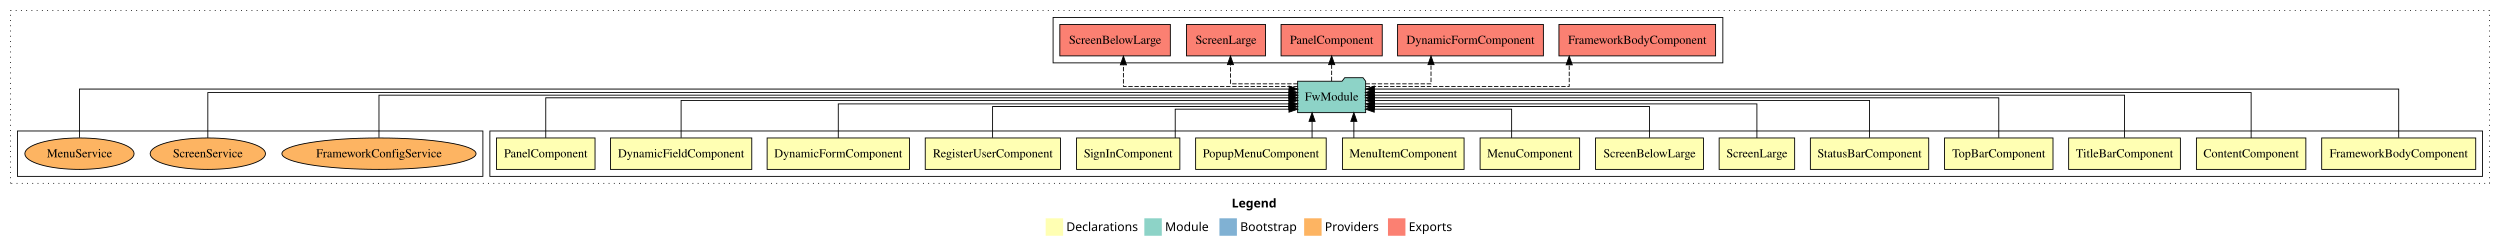
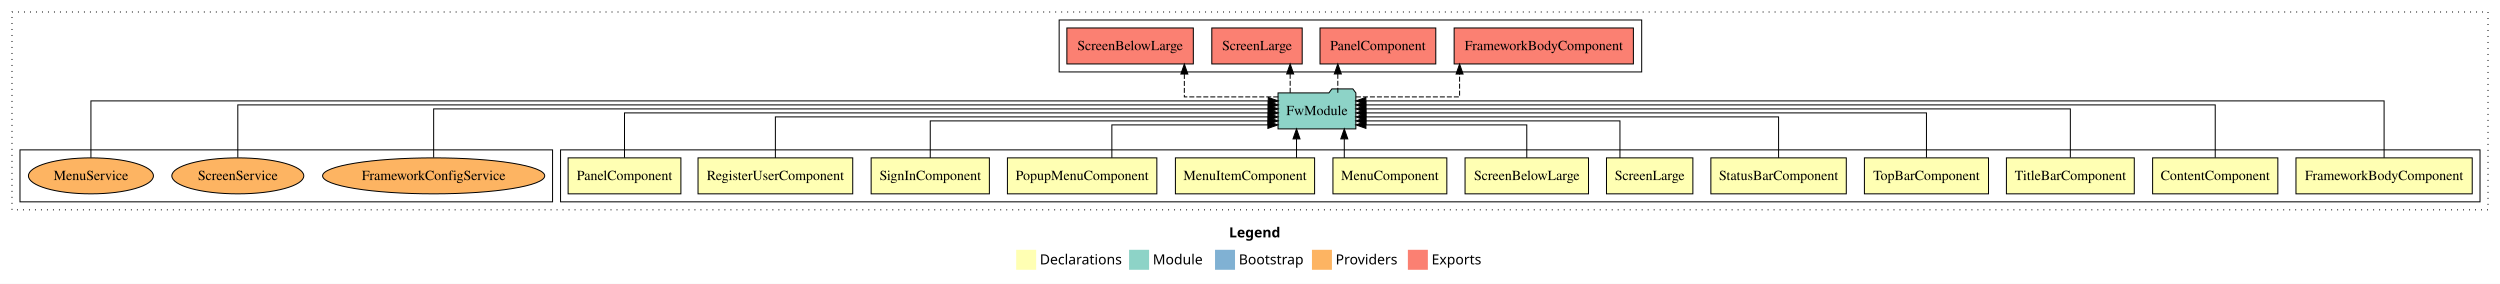
- <svg xmlns="http://www.w3.org/2000/svg" width="2863pt" height="284pt" viewBox="0.00 0.00 2863.00 284.00">
+ <svg xmlns="http://www.w3.org/2000/svg" width="2502pt" height="284pt" viewBox="0.00 0.00 2502.00 284.00">
  <g id="graph0" class="graph" transform="scale(1 1) rotate(0) translate(4 280)">
-     <polygon fill="#ffffff" stroke="transparent" points="-4,4 -4,-280 2859,-280 2859,4 -4,4" />
-     <text text-anchor="start" x="1406.509" y="-42.4" font-family="sans-serif" font-weight="bold" font-size="14.00" fill="#000000">Legend</text>
-     <polygon fill="#ffffb3" stroke="transparent" points="1193.5,-10 1193.5,-30 1213.5,-30 1213.5,-10 1193.5,-10" />
-     <text text-anchor="start" x="1217.129" y="-15.4" font-family="sans-serif" font-size="14.00" fill="#000000">  Declarations</text>
-     <polygon fill="#8dd3c7" stroke="transparent" points="1306.5,-10 1306.5,-30 1326.5,-30 1326.5,-10 1306.5,-10" />
-     <text text-anchor="start" x="1330.225" y="-15.4" font-family="sans-serif" font-size="14.00" fill="#000000">  Module</text>
-     <polygon fill="#80b1d3" stroke="transparent" points="1392.5,-10 1392.5,-30 1412.5,-30 1412.5,-10 1392.5,-10" />
-     <text text-anchor="start" x="1416.281" y="-15.4" font-family="sans-serif" font-size="14.00" fill="#000000">  Bootstrap</text>
-     <polygon fill="#fdb462" stroke="transparent" points="1489.5,-10 1489.5,-30 1509.5,-30 1509.5,-10 1489.5,-10" />
-     <text text-anchor="start" x="1513.173" y="-15.4" font-family="sans-serif" font-size="14.00" fill="#000000">  Providers</text>
-     <polygon fill="#fb8072" stroke="transparent" points="1585.5,-10 1585.5,-30 1605.5,-30 1605.5,-10 1585.5,-10" />
-     <text text-anchor="start" x="1609.226" y="-15.4" font-family="sans-serif" font-size="14.00" fill="#000000">  Exports</text>
+     <polygon fill="#ffffff" stroke="transparent" points="-4,4 -4,-280 2498,-280 2498,4 -4,4" />
+     <text text-anchor="start" x="1226.009" y="-42.4" font-family="sans-serif" font-weight="bold" font-size="14.00" fill="#000000">Legend</text>
+     <polygon fill="#ffffb3" stroke="transparent" points="1013,-10 1013,-30 1033,-30 1033,-10 1013,-10" />
+     <text text-anchor="start" x="1036.629" y="-15.4" font-family="sans-serif" font-size="14.00" fill="#000000">  Declarations</text>
+     <polygon fill="#8dd3c7" stroke="transparent" points="1126,-10 1126,-30 1146,-30 1146,-10 1126,-10" />
+     <text text-anchor="start" x="1149.725" y="-15.4" font-family="sans-serif" font-size="14.00" fill="#000000">  Module</text>
+     <polygon fill="#80b1d3" stroke="transparent" points="1212,-10 1212,-30 1232,-30 1232,-10 1212,-10" />
+     <text text-anchor="start" x="1235.781" y="-15.4" font-family="sans-serif" font-size="14.00" fill="#000000">  Bootstrap</text>
+     <polygon fill="#fdb462" stroke="transparent" points="1309,-10 1309,-30 1329,-30 1329,-10 1309,-10" />
+     <text text-anchor="start" x="1332.673" y="-15.4" font-family="sans-serif" font-size="14.00" fill="#000000">  Providers</text>
+     <polygon fill="#fb8072" stroke="transparent" points="1405,-10 1405,-30 1425,-30 1425,-10 1405,-10" />
+     <text text-anchor="start" x="1428.726" y="-15.4" font-family="sans-serif" font-size="14.00" fill="#000000">  Exports</text>
    <g id="clust1" class="cluster">
-       <polygon fill="none" stroke="#000000" stroke-dasharray="1,5" points="8,-70 8,-268 2847,-268 2847,-70 8,-70" />
+       <polygon fill="none" stroke="#000000" stroke-dasharray="1,5" points="8,-70 8,-268 2486,-268 2486,-70 8,-70" />
    </g>
    <g id="clust2" class="cluster">
-       <polygon fill="none" stroke="#000000" points="557,-78 557,-130 2839,-130 2839,-78 557,-78" />
+       <polygon fill="none" stroke="#000000" points="557,-78 557,-130 2478,-130 2478,-78 557,-78" />
+     </g>
+     <g id="clust17" class="cluster">
+       <polygon fill="none" stroke="#000000" points="1056,-208 1056,-260 1639,-260 1639,-208 1056,-208" />
    </g>
    <g id="clust19" class="cluster">
-       <polygon fill="none" stroke="#000000" points="1202,-208 1202,-260 1969,-260 1969,-208 1202,-208" />
-     </g>
-     <g id="clust21" class="cluster">
      <polygon fill="none" stroke="#000000" points="16,-78 16,-130 549,-130 549,-78 16,-78" />
    </g>
    <g id="node1" class="node">
-       <polygon fill="#ffffb3" stroke="#000000" points="2831.199,-122 2654.801,-122 2654.801,-86 2831.199,-86 2831.199,-122" />
-       <text text-anchor="middle" x="2743" y="-99.8" font-family="Times,serif" font-size="14.00" fill="#000000">FrameworkBodyComponent</text>
+       <polygon fill="#ffffb3" stroke="#000000" points="2470.199,-122 2293.801,-122 2293.801,-86 2470.199,-86 2470.199,-122" />
+       <text text-anchor="middle" x="2382" y="-99.8" font-family="Times,serif" font-size="14.00" fill="#000000">FrameworkBodyComponent</text>
    </g>
-     <g id="node16" class="node">
-       <polygon fill="#8dd3c7" stroke="#000000" points="1559.94,-187 1556.94,-191 1535.94,-191 1532.94,-187 1482.06,-187 1482.06,-151 1559.94,-151 1559.94,-187" />
-       <text text-anchor="middle" x="1521" y="-164.8" font-family="Times,serif" font-size="14.00" fill="#000000">FwModule</text>
+     <g id="node14" class="node">
+       <polygon fill="#8dd3c7" stroke="#000000" points="1352.94,-187 1349.94,-191 1328.94,-191 1325.94,-187 1275.06,-187 1275.06,-151 1352.94,-151 1352.94,-187" />
+       <text text-anchor="middle" x="1314" y="-164.8" font-family="Times,serif" font-size="14.00" fill="#000000">FwModule</text>
    </g>
    <g id="edge1" class="edge">
-       <path fill="none" stroke="#000000" d="M2743,-122.292C2743,-144.206 2743,-178 2743,-178 2743,-178 1569.931,-178 1569.931,-178" />
-       <polygon fill="#000000" stroke="#000000" points="1569.932,-174.5 1559.931,-178 1569.931,-181.5 1569.932,-174.5" />
+       <path fill="none" stroke="#000000" d="M2382,-122.155C2382,-144.352 2382,-179 2382,-179 2382,-179 1362.959,-179 1362.959,-179" />
+       <polygon fill="#000000" stroke="#000000" points="1362.959,-175.5 1352.959,-179 1362.959,-182.5 1362.959,-175.5" />
    </g>
    <g id="node2" class="node">
-       <polygon fill="#ffffb3" stroke="#000000" points="2636.665,-122 2511.335,-122 2511.335,-86 2636.665,-86 2636.665,-122" />
-       <text text-anchor="middle" x="2574" y="-99.8" font-family="Times,serif" font-size="14.00" fill="#000000">ContentComponent</text>
+       <polygon fill="#ffffb3" stroke="#000000" points="2275.665,-122 2150.335,-122 2150.335,-86 2275.665,-86 2275.665,-122" />
+       <text text-anchor="middle" x="2213" y="-99.8" font-family="Times,serif" font-size="14.00" fill="#000000">ContentComponent</text>
    </g>
    <g id="edge2" class="edge">
-       <path fill="none" stroke="#000000" d="M2574,-122.027C2574,-142.767 2574,-174 2574,-174 2574,-174 1569.726,-174 1569.726,-174" />
-       <polygon fill="#000000" stroke="#000000" points="1569.726,-170.5 1559.726,-174 1569.726,-177.5 1569.726,-170.5" />
+       <path fill="none" stroke="#000000" d="M2213,-122.284C2213,-143.321 2213,-175 2213,-175 2213,-175 1362.918,-175 1362.918,-175" />
+       <polygon fill="#000000" stroke="#000000" points="1362.918,-171.5 1352.918,-175 1362.917,-178.5 1362.918,-171.5" />
    </g>
    <g id="node3" class="node">
-       <polygon fill="#ffffb3" stroke="#000000" points="2492.983,-122 2365.017,-122 2365.017,-86 2492.983,-86 2492.983,-122" />
-       <text text-anchor="middle" x="2429" y="-99.8" font-family="Times,serif" font-size="14.00" fill="#000000">TitleBarComponent</text>
+       <polygon fill="#ffffb3" stroke="#000000" points="2131.983,-122 2004.017,-122 2004.017,-86 2131.983,-86 2131.983,-122" />
+       <text text-anchor="middle" x="2068" y="-99.8" font-family="Times,serif" font-size="14.00" fill="#000000">TitleBarComponent</text>
    </g>
    <g id="edge3" class="edge">
-       <path fill="none" stroke="#000000" d="M2429,-122.308C2429,-142.145 2429,-171 2429,-171 2429,-171 1569.725,-171 1569.725,-171" />
-       <polygon fill="#000000" stroke="#000000" points="1569.725,-167.5 1559.725,-171 1569.725,-174.5 1569.725,-167.5" />
+       <path fill="none" stroke="#000000" d="M2068,-122.308C2068,-142.145 2068,-171 2068,-171 2068,-171 1362.951,-171 1362.951,-171" />
+       <polygon fill="#000000" stroke="#000000" points="1362.951,-167.5 1352.951,-171 1362.95,-174.5 1362.951,-167.5" />
    </g>
    <g id="node4" class="node">
-       <polygon fill="#ffffb3" stroke="#000000" points="2347.097,-122 2222.903,-122 2222.903,-86 2347.097,-86 2347.097,-122" />
-       <text text-anchor="middle" x="2285" y="-99.8" font-family="Times,serif" font-size="14.00" fill="#000000">TopBarComponent</text>
+       <polygon fill="#ffffb3" stroke="#000000" points="1986.097,-122 1861.903,-122 1861.903,-86 1986.097,-86 1986.097,-122" />
+       <text text-anchor="middle" x="1924" y="-99.8" font-family="Times,serif" font-size="14.00" fill="#000000">TopBarComponent</text>
    </g>
    <g id="edge4" class="edge">
-       <path fill="none" stroke="#000000" d="M2285,-122.169C2285,-141.09 2285,-168 2285,-168 2285,-168 1569.937,-168 1569.937,-168" />
-       <polygon fill="#000000" stroke="#000000" points="1569.937,-164.5 1559.937,-168 1569.937,-171.5 1569.937,-164.5" />
+       <path fill="none" stroke="#000000" d="M1924,-122.222C1924,-140.828 1924,-167 1924,-167 1924,-167 1363.086,-167 1363.086,-167" />
+       <polygon fill="#000000" stroke="#000000" points="1363.086,-163.5 1353.086,-167 1363.086,-170.5 1363.086,-163.5" />
    </g>
    <g id="node5" class="node">
-       <polygon fill="#ffffb3" stroke="#000000" points="2204.767,-122 2069.233,-122 2069.233,-86 2204.767,-86 2204.767,-122" />
-       <text text-anchor="middle" x="2137" y="-99.8" font-family="Times,serif" font-size="14.00" fill="#000000">StatusBarComponent</text>
+       <polygon fill="#ffffb3" stroke="#000000" points="1843.767,-122 1708.233,-122 1708.233,-86 1843.767,-86 1843.767,-122" />
+       <text text-anchor="middle" x="1776" y="-99.8" font-family="Times,serif" font-size="14.00" fill="#000000">StatusBarComponent</text>
    </g>
    <g id="edge5" class="edge">
-       <path fill="none" stroke="#000000" d="M2137,-122.302C2137,-140.27 2137,-165 2137,-165 2137,-165 1570.001,-165 1570.001,-165" />
-       <polygon fill="#000000" stroke="#000000" points="1570.001,-161.5 1560.001,-165 1570.001,-168.5 1570.001,-161.5" />
+       <path fill="none" stroke="#000000" d="M1776,-122.022C1776,-139.373 1776,-163 1776,-163 1776,-163 1362.992,-163 1362.992,-163" />
+       <polygon fill="#000000" stroke="#000000" points="1362.992,-159.5 1352.992,-163 1362.992,-166.5 1362.992,-159.5" />
    </g>
    <g id="node6" class="node">
-       <polygon fill="#ffffb3" stroke="#000000" points="2051.23,-122 1964.77,-122 1964.77,-86 2051.23,-86 2051.23,-122" />
-       <text text-anchor="middle" x="2008" y="-99.8" font-family="Times,serif" font-size="14.00" fill="#000000">ScreenLarge</text>
+       <polygon fill="#ffffb3" stroke="#000000" points="1690.23,-122 1603.77,-122 1603.77,-86 1690.23,-86 1690.23,-122" />
+       <text text-anchor="middle" x="1647" y="-99.8" font-family="Times,serif" font-size="14.00" fill="#000000">ScreenLarge</text>
    </g>
    <g id="edge6" class="edge">
-       <path fill="none" stroke="#000000" d="M2008,-122.035C2008,-138.734 2008,-161 2008,-161 2008,-161 1570.03,-161 1570.03,-161" />
-       <polygon fill="#000000" stroke="#000000" points="1570.03,-157.5 1560.03,-161 1570.03,-164.5 1570.03,-157.5" />
+       <path fill="none" stroke="#000000" d="M1617.243,-122.009C1617.243,-138.049 1617.243,-159 1617.243,-159 1617.243,-159 1363.023,-159 1363.023,-159" />
+       <polygon fill="#000000" stroke="#000000" points="1363.023,-155.5 1353.023,-159 1363.023,-162.5 1363.023,-155.5" />
    </g>
    <g id="node7" class="node">
-       <polygon fill="#ffffb3" stroke="#000000" points="1946.778,-122 1823.222,-122 1823.222,-86 1946.778,-86 1946.778,-122" />
-       <text text-anchor="middle" x="1885" y="-99.8" font-family="Times,serif" font-size="14.00" fill="#000000">ScreenBelowLarge</text>
+       <polygon fill="#ffffb3" stroke="#000000" points="1585.778,-122 1462.222,-122 1462.222,-86 1585.778,-86 1585.778,-122" />
+       <text text-anchor="middle" x="1524" y="-99.8" font-family="Times,serif" font-size="14.00" fill="#000000">ScreenBelowLarge</text>
    </g>
    <g id="edge7" class="edge">
-       <path fill="none" stroke="#000000" d="M1885,-122.282C1885,-137.948 1885,-158 1885,-158 1885,-158 1569.954,-158 1569.954,-158" />
-       <polygon fill="#000000" stroke="#000000" points="1569.954,-154.5 1559.954,-158 1569.954,-161.5 1569.954,-154.5" />
+       <path fill="none" stroke="#000000" d="M1524,-122.124C1524,-136.783 1524,-155 1524,-155 1524,-155 1363.007,-155 1363.007,-155" />
+       <polygon fill="#000000" stroke="#000000" points="1363.007,-151.5 1353.007,-155 1363.007,-158.5 1363.007,-151.5" />
    </g>
    <g id="node8" class="node">
-       <polygon fill="#ffffb3" stroke="#000000" points="1804.992,-122 1691.008,-122 1691.008,-86 1804.992,-86 1804.992,-122" />
-       <text text-anchor="middle" x="1748" y="-99.8" font-family="Times,serif" font-size="14.00" fill="#000000">MenuComponent</text>
+       <polygon fill="#ffffb3" stroke="#000000" points="1443.992,-122 1330.008,-122 1330.008,-86 1443.992,-86 1443.992,-122" />
+       <text text-anchor="middle" x="1387" y="-99.8" font-family="Times,serif" font-size="14.00" fill="#000000">MenuComponent</text>
    </g>
    <g id="edge8" class="edge">
-       <path fill="none" stroke="#000000" d="M1727.123,-122.124C1727.123,-136.783 1727.123,-155 1727.123,-155 1727.123,-155 1569.77,-155 1569.77,-155" />
-       <polygon fill="#000000" stroke="#000000" points="1569.77,-151.5 1559.77,-155 1569.77,-158.5 1569.77,-151.5" />
+       <path fill="none" stroke="#000000" d="M1341.362,-122.106C1341.362,-122.106 1341.362,-140.991 1341.362,-140.991" />
+       <polygon fill="#000000" stroke="#000000" points="1337.862,-140.991 1341.362,-150.991 1344.862,-140.991 1337.862,-140.991" />
    </g>
    <g id="node9" class="node">
-       <polygon fill="#ffffb3" stroke="#000000" points="1672.648,-122 1533.352,-122 1533.352,-86 1672.648,-86 1672.648,-122" />
-       <text text-anchor="middle" x="1603" y="-99.8" font-family="Times,serif" font-size="14.00" fill="#000000">MenuItemComponent</text>
+       <polygon fill="#ffffb3" stroke="#000000" points="1311.648,-122 1172.352,-122 1172.352,-86 1311.648,-86 1311.648,-122" />
+       <text text-anchor="middle" x="1242" y="-99.8" font-family="Times,serif" font-size="14.00" fill="#000000">MenuItemComponent</text>
    </g>
    <g id="edge9" class="edge">
-       <path fill="none" stroke="#000000" d="M1546.448,-122.106C1546.448,-122.106 1546.448,-140.991 1546.448,-140.991" />
-       <polygon fill="#000000" stroke="#000000" points="1542.948,-140.991 1546.448,-150.991 1549.948,-140.991 1542.948,-140.991" />
+       <path fill="none" stroke="#000000" d="M1293.552,-122.106C1293.552,-122.106 1293.552,-140.991 1293.552,-140.991" />
+       <polygon fill="#000000" stroke="#000000" points="1290.052,-140.991 1293.552,-150.991 1297.052,-140.991 1290.052,-140.991" />
    </g>
    <g id="node10" class="node">
-       <polygon fill="#ffffb3" stroke="#000000" points="1514.774,-122 1365.226,-122 1365.226,-86 1514.774,-86 1514.774,-122" />
-       <text text-anchor="middle" x="1440" y="-99.8" font-family="Times,serif" font-size="14.00" fill="#000000">PopupMenuComponent</text>
+       <polygon fill="#ffffb3" stroke="#000000" points="1153.774,-122 1004.226,-122 1004.226,-86 1153.774,-86 1153.774,-122" />
+       <text text-anchor="middle" x="1079" y="-99.8" font-family="Times,serif" font-size="14.00" fill="#000000">PopupMenuComponent</text>
    </g>
    <g id="edge10" class="edge">
-       <path fill="none" stroke="#000000" d="M1498.584,-122.106C1498.584,-122.106 1498.584,-140.991 1498.584,-140.991" />
-       <polygon fill="#000000" stroke="#000000" points="1495.084,-140.991 1498.584,-150.991 1502.084,-140.991 1495.084,-140.991" />
+       <path fill="none" stroke="#000000" d="M1108.749,-122.124C1108.749,-136.783 1108.749,-155 1108.749,-155 1108.749,-155 1264.911,-155 1264.911,-155" />
+       <polygon fill="#000000" stroke="#000000" points="1264.911,-158.5 1274.911,-155 1264.911,-151.5 1264.911,-158.5" />
    </g>
    <g id="node11" class="node">
-       <polygon fill="#ffffb3" stroke="#000000" points="1347.167,-122 1228.833,-122 1228.833,-86 1347.167,-86 1347.167,-122" />
-       <text text-anchor="middle" x="1288" y="-99.8" font-family="Times,serif" font-size="14.00" fill="#000000">SignInComponent</text>
+       <polygon fill="#ffffb3" stroke="#000000" points="986.167,-122 867.833,-122 867.833,-86 986.167,-86 986.167,-122" />
+       <text text-anchor="middle" x="927" y="-99.8" font-family="Times,serif" font-size="14.00" fill="#000000">SignInComponent</text>
    </g>
    <g id="edge11" class="edge">
-       <path fill="none" stroke="#000000" d="M1341.861,-122.124C1341.861,-136.783 1341.861,-155 1341.861,-155 1341.861,-155 1472.13,-155 1472.13,-155" />
-       <polygon fill="#000000" stroke="#000000" points="1472.13,-158.5 1482.13,-155 1472.13,-151.5 1472.13,-158.5" />
+       <path fill="none" stroke="#000000" d="M927,-122.009C927,-138.049 927,-159 927,-159 927,-159 1265.121,-159 1265.121,-159" />
+       <polygon fill="#000000" stroke="#000000" points="1265.121,-162.5 1275.121,-159 1265.121,-155.5 1265.121,-162.5" />
    </g>
    <g id="node12" class="node">
-       <polygon fill="#ffffb3" stroke="#000000" points="1210.411,-122 1055.589,-122 1055.589,-86 1210.411,-86 1210.411,-122" />
-       <text text-anchor="middle" x="1133" y="-99.8" font-family="Times,serif" font-size="14.00" fill="#000000">RegisterUserComponent</text>
+       <polygon fill="#ffffb3" stroke="#000000" points="849.412,-122 694.588,-122 694.588,-86 849.412,-86 849.412,-122" />
+       <text text-anchor="middle" x="772" y="-99.8" font-family="Times,serif" font-size="14.00" fill="#000000">RegisterUserComponent</text>
    </g>
    <g id="edge12" class="edge">
-       <path fill="none" stroke="#000000" d="M1132.703,-122.282C1132.703,-137.948 1132.703,-158 1132.703,-158 1132.703,-158 1471.991,-158 1471.991,-158" />
-       <polygon fill="#000000" stroke="#000000" points="1471.991,-161.5 1481.991,-158 1471.991,-154.5 1471.991,-161.5" />
+       <path fill="none" stroke="#000000" d="M772,-122.022C772,-139.373 772,-163 772,-163 772,-163 1265.021,-163 1265.021,-163" />
+       <polygon fill="#000000" stroke="#000000" points="1265.021,-166.5 1275.021,-163 1265.021,-159.5 1265.021,-166.5" />
    </g>
    <g id="node13" class="node">
-       <polygon fill="#ffffb3" stroke="#000000" points="1037.483,-122 874.517,-122 874.517,-86 1037.483,-86 1037.483,-122" />
-       <text text-anchor="middle" x="956" y="-99.8" font-family="Times,serif" font-size="14.00" fill="#000000">DynamicFormComponent</text>
-     </g>
-     <g id="edge13" class="edge">
-       <path fill="none" stroke="#000000" d="M956,-122.035C956,-138.734 956,-161 956,-161 956,-161 1472.165,-161 1472.165,-161" />
-       <polygon fill="#000000" stroke="#000000" points="1472.165,-164.5 1482.165,-161 1472.165,-157.5 1472.165,-164.5" />
-     </g>
-     <g id="node14" class="node">
-       <polygon fill="#ffffb3" stroke="#000000" points="856.928,-122 695.072,-122 695.072,-86 856.928,-86 856.928,-122" />
-       <text text-anchor="middle" x="776" y="-99.8" font-family="Times,serif" font-size="14.00" fill="#000000">DynamicFieldComponent</text>
-     </g>
-     <g id="edge14" class="edge">
-       <path fill="none" stroke="#000000" d="M776,-122.302C776,-140.27 776,-165 776,-165 776,-165 1472.255,-165 1472.255,-165" />
-       <polygon fill="#000000" stroke="#000000" points="1472.255,-168.5 1482.255,-165 1472.255,-161.5 1472.255,-168.5" />
-     </g>
-     <g id="node15" class="node">
      <polygon fill="#ffffb3" stroke="#000000" points="677.436,-122 564.564,-122 564.564,-86 677.436,-86 677.436,-122" />
      <text text-anchor="middle" x="621" y="-99.8" font-family="Times,serif" font-size="14.00" fill="#000000">PanelComponent</text>
    </g>
+     <g id="edge13" class="edge">
+       <path fill="none" stroke="#000000" d="M621,-122.222C621,-140.828 621,-167 621,-167 621,-167 1265.256,-167 1265.256,-167" />
+       <polygon fill="#000000" stroke="#000000" points="1265.256,-170.5 1275.256,-167 1265.256,-163.5 1265.256,-170.5" />
+     </g>
+     <g id="node15" class="node">
+       <polygon fill="#fb8072" stroke="#000000" points="1630.699,-252 1451.301,-252 1451.301,-216 1630.699,-216 1630.699,-252" />
+       <text text-anchor="middle" x="1541" y="-229.8" font-family="Times,serif" font-size="14.00" fill="#000000">FrameworkBodyComponent </text>
+     </g>
+     <g id="edge14" class="edge">
+       <path fill="none" stroke="#000000" stroke-dasharray="5,2" d="M1353.009,-183C1395.276,-183 1456.756,-183 1456.756,-183 1456.756,-183 1456.756,-205.876 1456.756,-205.876" />
+       <polygon fill="#000000" stroke="#000000" points="1453.256,-205.876 1456.756,-215.876 1460.256,-205.876 1453.256,-205.876" />
+     </g>
+     <g id="node16" class="node">
+       <polygon fill="#fb8072" stroke="#000000" points="1432.935,-252 1317.065,-252 1317.065,-216 1432.935,-216 1432.935,-252" />
+       <text text-anchor="middle" x="1375" y="-229.8" font-family="Times,serif" font-size="14.00" fill="#000000">PanelComponent </text>
+     </g>
    <g id="edge15" class="edge">
-       <path fill="none" stroke="#000000" d="M621,-122.169C621,-141.09 621,-168 621,-168 621,-168 1472.039,-168 1472.039,-168" />
-       <polygon fill="#000000" stroke="#000000" points="1472.039,-171.5 1482.039,-168 1472.039,-164.5 1472.039,-171.5" />
+       <path fill="none" stroke="#000000" stroke-dasharray="5,2" d="M1334.876,-187.106C1334.876,-187.106 1334.876,-205.991 1334.876,-205.991" />
+       <polygon fill="#000000" stroke="#000000" points="1331.376,-205.991 1334.876,-215.991 1338.376,-205.991 1331.376,-205.991" />
    </g>
    <g id="node17" class="node">
-       <polygon fill="#fb8072" stroke="#000000" points="1960.699,-252 1781.301,-252 1781.301,-216 1960.699,-216 1960.699,-252" />
-       <text text-anchor="middle" x="1871" y="-229.8" font-family="Times,serif" font-size="14.00" fill="#000000">FrameworkBodyComponent </text>
+       <polygon fill="#fb8072" stroke="#000000" points="1299.23,-252 1208.77,-252 1208.77,-216 1299.23,-216 1299.23,-252" />
+       <text text-anchor="middle" x="1254" y="-229.8" font-family="Times,serif" font-size="14.00" fill="#000000">ScreenLarge </text>
    </g>
    <g id="edge16" class="edge">
-       <path fill="none" stroke="#000000" stroke-dasharray="5,2" d="M1559.981,-181C1635.212,-181 1793.073,-181 1793.073,-181 1793.073,-181 1793.073,-205.76 1793.073,-205.76" />
-       <polygon fill="#000000" stroke="#000000" points="1789.573,-205.76 1793.073,-215.76 1796.573,-205.76 1789.573,-205.76" />
+       <path fill="none" stroke="#000000" stroke-dasharray="5,2" d="M1287.198,-187.106C1287.198,-187.106 1287.198,-205.991 1287.198,-205.991" />
+       <polygon fill="#000000" stroke="#000000" points="1283.698,-205.991 1287.198,-215.991 1290.698,-205.991 1283.698,-205.991" />
    </g>
    <g id="node18" class="node">
-       <polygon fill="#fb8072" stroke="#000000" points="1763.484,-252 1596.516,-252 1596.516,-216 1763.484,-216 1763.484,-252" />
-       <text text-anchor="middle" x="1680" y="-229.8" font-family="Times,serif" font-size="14.00" fill="#000000">DynamicFormComponent </text>
+       <polygon fill="#fb8072" stroke="#000000" points="1190.278,-252 1063.722,-252 1063.722,-216 1190.278,-216 1190.278,-252" />
+       <text text-anchor="middle" x="1127" y="-229.8" font-family="Times,serif" font-size="14.00" fill="#000000">ScreenBelowLarge </text>
    </g>
    <g id="edge17" class="edge">
-       <path fill="none" stroke="#000000" stroke-dasharray="5,2" d="M1559.842,-184C1592.807,-184 1634.791,-184 1634.791,-184 1634.791,-184 1634.791,-205.949 1634.791,-205.949" />
-       <polygon fill="#000000" stroke="#000000" points="1631.291,-205.949 1634.791,-215.949 1638.291,-205.949 1631.291,-205.949" />
+       <path fill="none" stroke="#000000" stroke-dasharray="5,2" d="M1275.256,-183C1236.082,-183 1181.283,-183 1181.283,-183 1181.283,-183 1181.283,-205.876 1181.283,-205.876" />
+       <polygon fill="#000000" stroke="#000000" points="1177.783,-205.876 1181.283,-215.876 1184.783,-205.876 1177.783,-205.876" />
    </g>
    <g id="node19" class="node">
-       <polygon fill="#fb8072" stroke="#000000" points="1578.935,-252 1463.065,-252 1463.065,-216 1578.935,-216 1578.935,-252" />
-       <text text-anchor="middle" x="1521" y="-229.8" font-family="Times,serif" font-size="14.00" fill="#000000">PanelComponent </text>
-     </g>
-     <g id="edge18" class="edge">
-       <path fill="none" stroke="#000000" stroke-dasharray="5,2" d="M1521,-187.106C1521,-187.106 1521,-205.991 1521,-205.991" />
-       <polygon fill="#000000" stroke="#000000" points="1517.5,-205.991 1521,-215.991 1524.5,-205.991 1517.5,-205.991" />
-     </g>
-     <g id="node20" class="node">
-       <polygon fill="#fb8072" stroke="#000000" points="1445.23,-252 1354.77,-252 1354.77,-216 1445.23,-216 1445.23,-252" />
-       <text text-anchor="middle" x="1400" y="-229.8" font-family="Times,serif" font-size="14.00" fill="#000000">ScreenLarge </text>
-     </g>
-     <g id="edge19" class="edge">
-       <path fill="none" stroke="#000000" stroke-dasharray="5,2" d="M1482.089,-184C1448.423,-184 1405.114,-184 1405.114,-184 1405.114,-184 1405.114,-205.949 1405.114,-205.949" />
-       <polygon fill="#000000" stroke="#000000" points="1401.614,-205.949 1405.114,-215.949 1408.614,-205.949 1401.614,-205.949" />
-     </g>
-     <g id="node21" class="node">
-       <polygon fill="#fb8072" stroke="#000000" points="1336.278,-252 1209.722,-252 1209.722,-216 1336.278,-216 1336.278,-252" />
-       <text text-anchor="middle" x="1273" y="-229.8" font-family="Times,serif" font-size="14.00" fill="#000000">ScreenBelowLarge </text>
-     </g>
-     <g id="edge20" class="edge">
-       <path fill="none" stroke="#000000" stroke-dasharray="5,2" d="M1482.155,-181C1414.581,-181 1282.528,-181 1282.528,-181 1282.528,-181 1282.528,-205.76 1282.528,-205.76" />
-       <polygon fill="#000000" stroke="#000000" points="1279.028,-205.76 1282.528,-215.76 1286.028,-205.76 1279.028,-205.76" />
-     </g>
-     <g id="node22" class="node">
      <ellipse fill="#fdb462" stroke="#000000" cx="430" cy="-104" rx="111.156" ry="18" />
      <text text-anchor="middle" x="430" y="-99.8" font-family="Times,serif" font-size="14.00" fill="#000000">FrameworkConfigService</text>
    </g>
-     <g id="edge21" class="edge">
-       <path fill="none" stroke="#000000" d="M430,-122.308C430,-142.145 430,-171 430,-171 430,-171 1472.171,-171 1472.171,-171" />
-       <polygon fill="#000000" stroke="#000000" points="1472.171,-174.5 1482.171,-171 1472.171,-167.5 1472.171,-174.5" />
+     <g id="edge18" class="edge">
+       <path fill="none" stroke="#000000" d="M430,-122.308C430,-142.145 430,-171 430,-171 430,-171 1265.162,-171 1265.162,-171" />
+       <polygon fill="#000000" stroke="#000000" points="1265.162,-174.5 1275.162,-171 1265.161,-167.5 1265.162,-174.5" />
    </g>
-     <g id="node23" class="node">
+     <g id="node20" class="node">
      <ellipse fill="#fdb462" stroke="#000000" cx="234" cy="-104" rx="66.028" ry="18" />
      <text text-anchor="middle" x="234" y="-99.8" font-family="Times,serif" font-size="14.00" fill="#000000">ScreenService</text>
    </g>
-     <g id="edge22" class="edge">
-       <path fill="none" stroke="#000000" d="M234,-122.027C234,-142.767 234,-174 234,-174 234,-174 1472.132,-174 1472.132,-174" />
-       <polygon fill="#000000" stroke="#000000" points="1472.132,-177.5 1482.132,-174 1472.132,-170.5 1472.132,-177.5" />
+     <g id="edge19" class="edge">
+       <path fill="none" stroke="#000000" d="M234,-122.284C234,-143.321 234,-175 234,-175 234,-175 1265.244,-175 1265.244,-175" />
+       <polygon fill="#000000" stroke="#000000" points="1265.244,-178.5 1275.244,-175 1265.244,-171.5 1265.244,-178.5" />
    </g>
-     <g id="node24" class="node">
+     <g id="node21" class="node">
      <ellipse fill="#fdb462" stroke="#000000" cx="87" cy="-104" rx="62.539" ry="18" />
      <text text-anchor="middle" x="87" y="-99.8" font-family="Times,serif" font-size="14.00" fill="#000000">MenuService</text>
    </g>
-     <g id="edge23" class="edge">
-       <path fill="none" stroke="#000000" d="M87,-122.292C87,-144.206 87,-178 87,-178 87,-178 1472.273,-178 1472.273,-178" />
-       <polygon fill="#000000" stroke="#000000" points="1472.273,-181.5 1482.273,-178 1472.273,-174.5 1472.273,-181.5" />
+     <g id="edge20" class="edge">
+       <path fill="none" stroke="#000000" d="M87,-122.155C87,-144.352 87,-179 87,-179 87,-179 1265.252,-179 1265.252,-179" />
+       <polygon fill="#000000" stroke="#000000" points="1265.252,-182.5 1275.252,-179 1265.252,-175.5 1265.252,-182.5" />
    </g>
  </g>
</svg>
